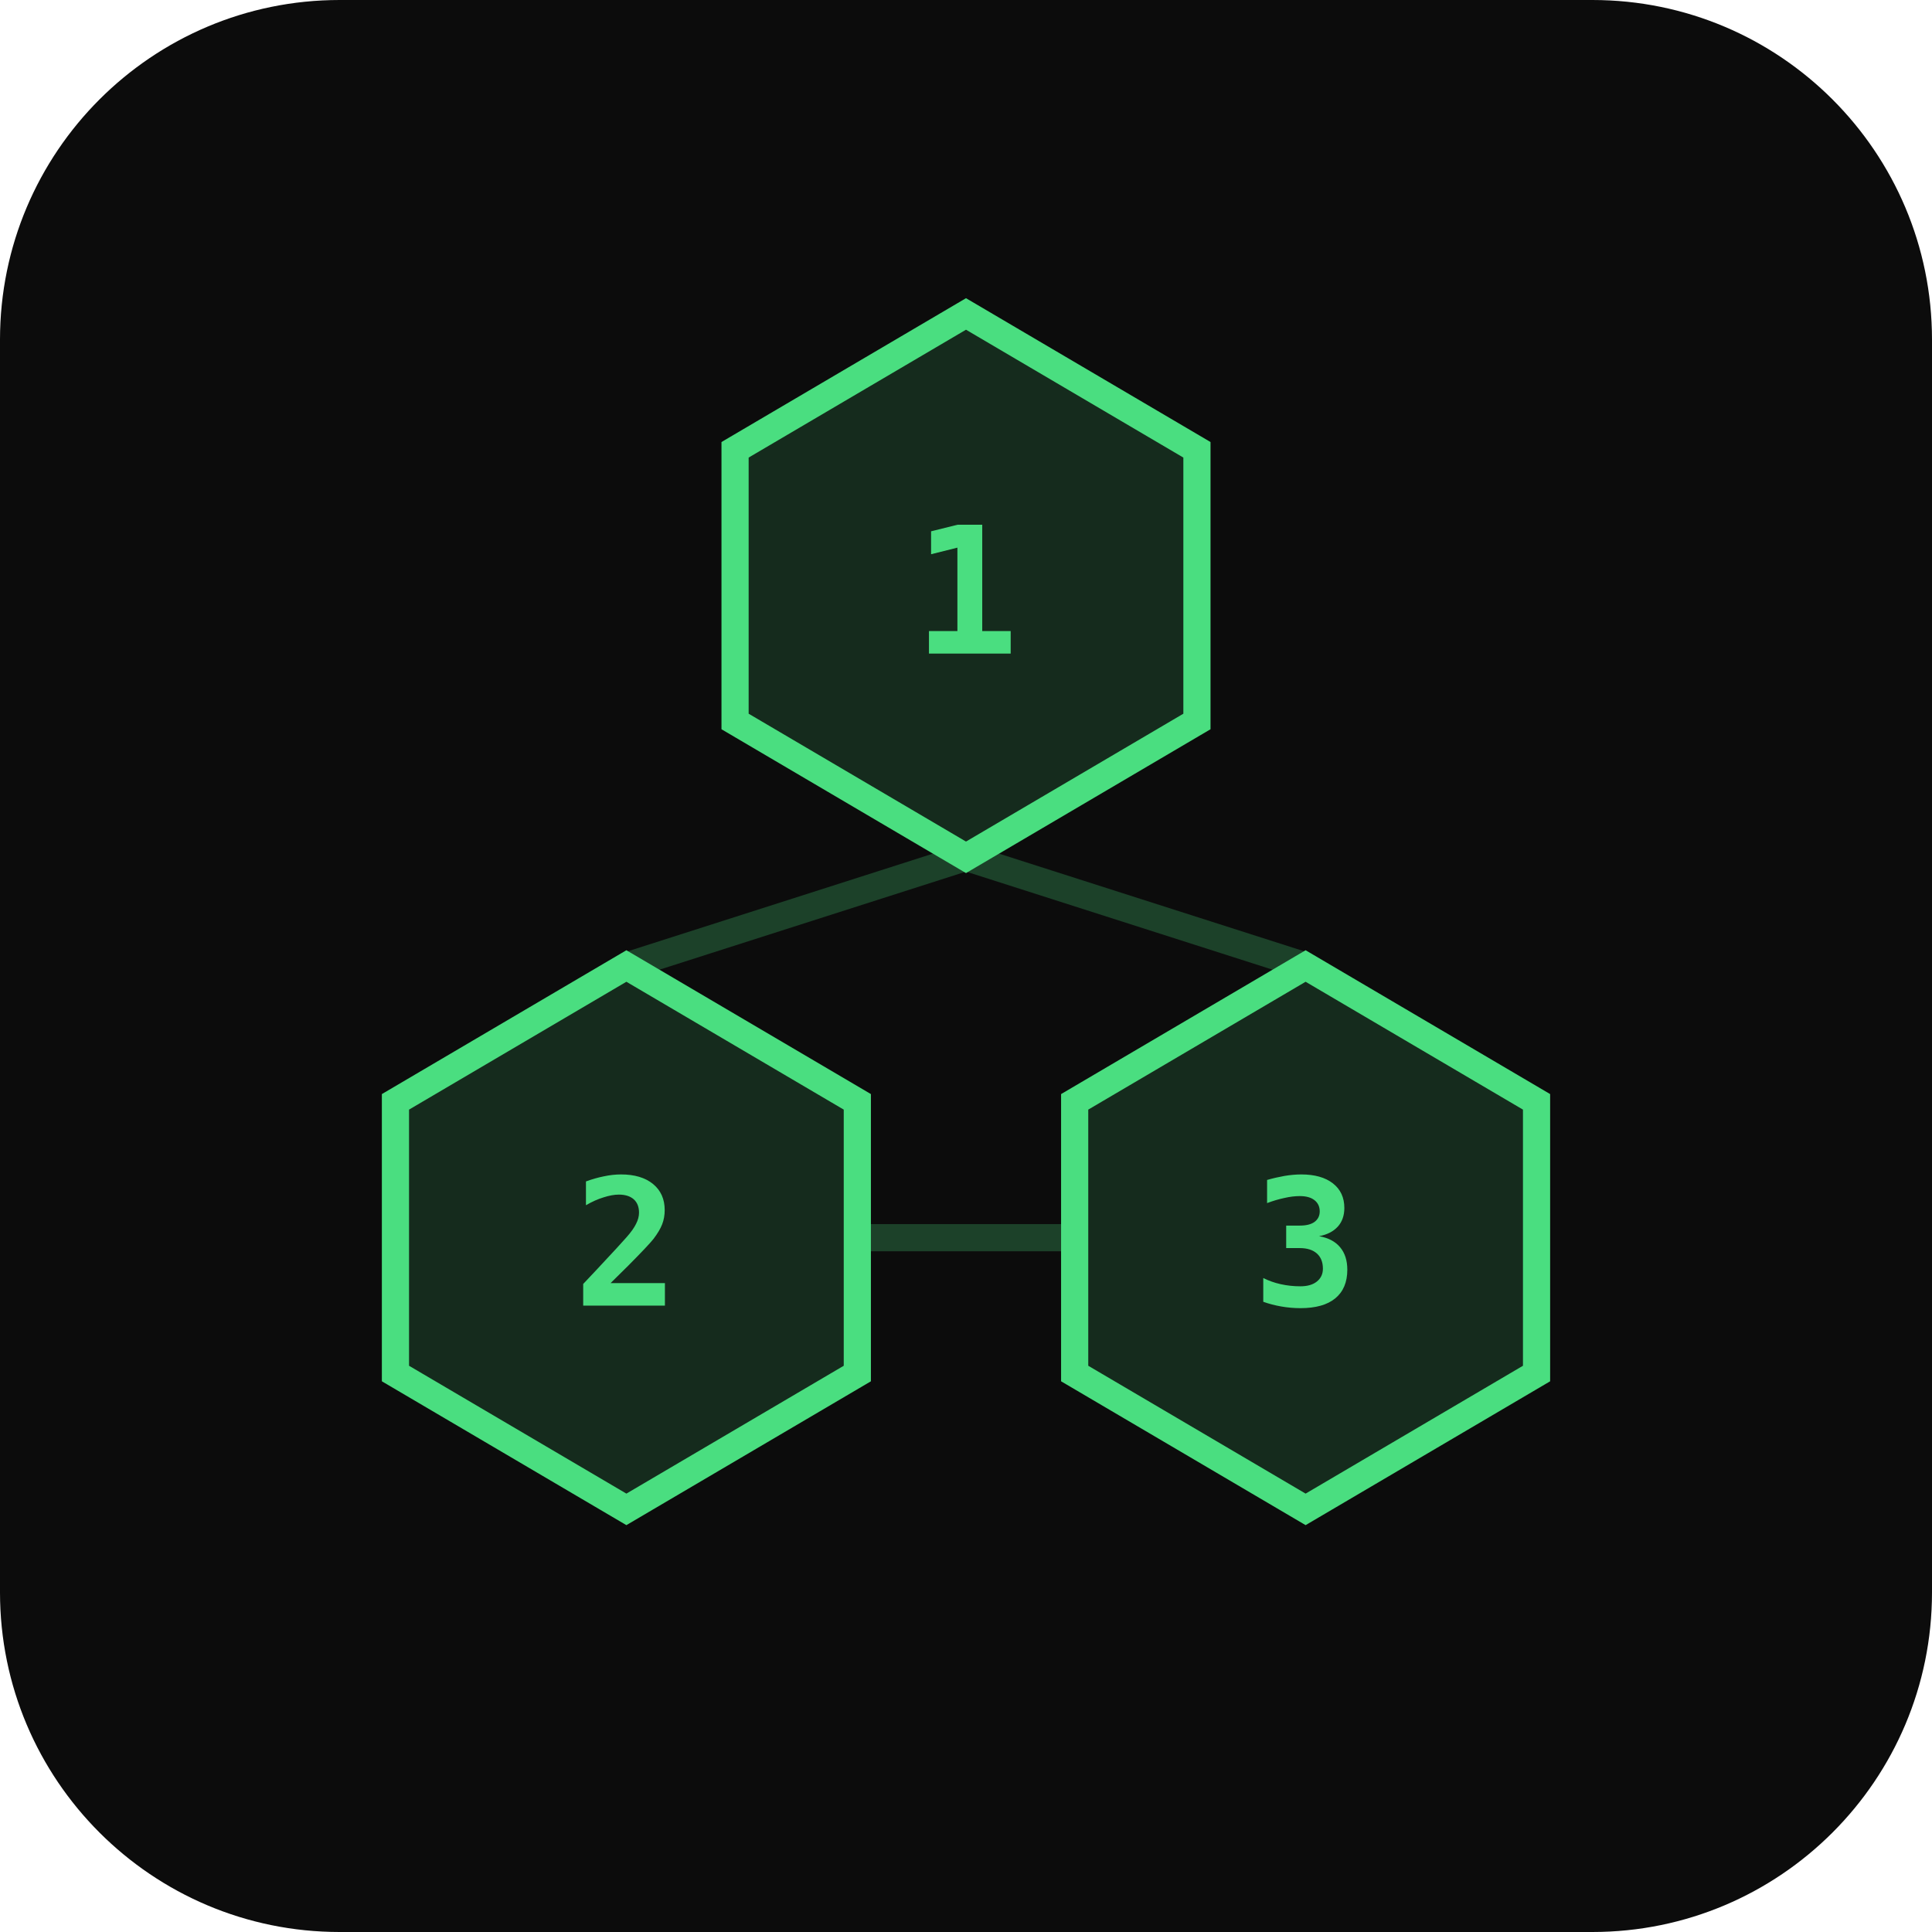
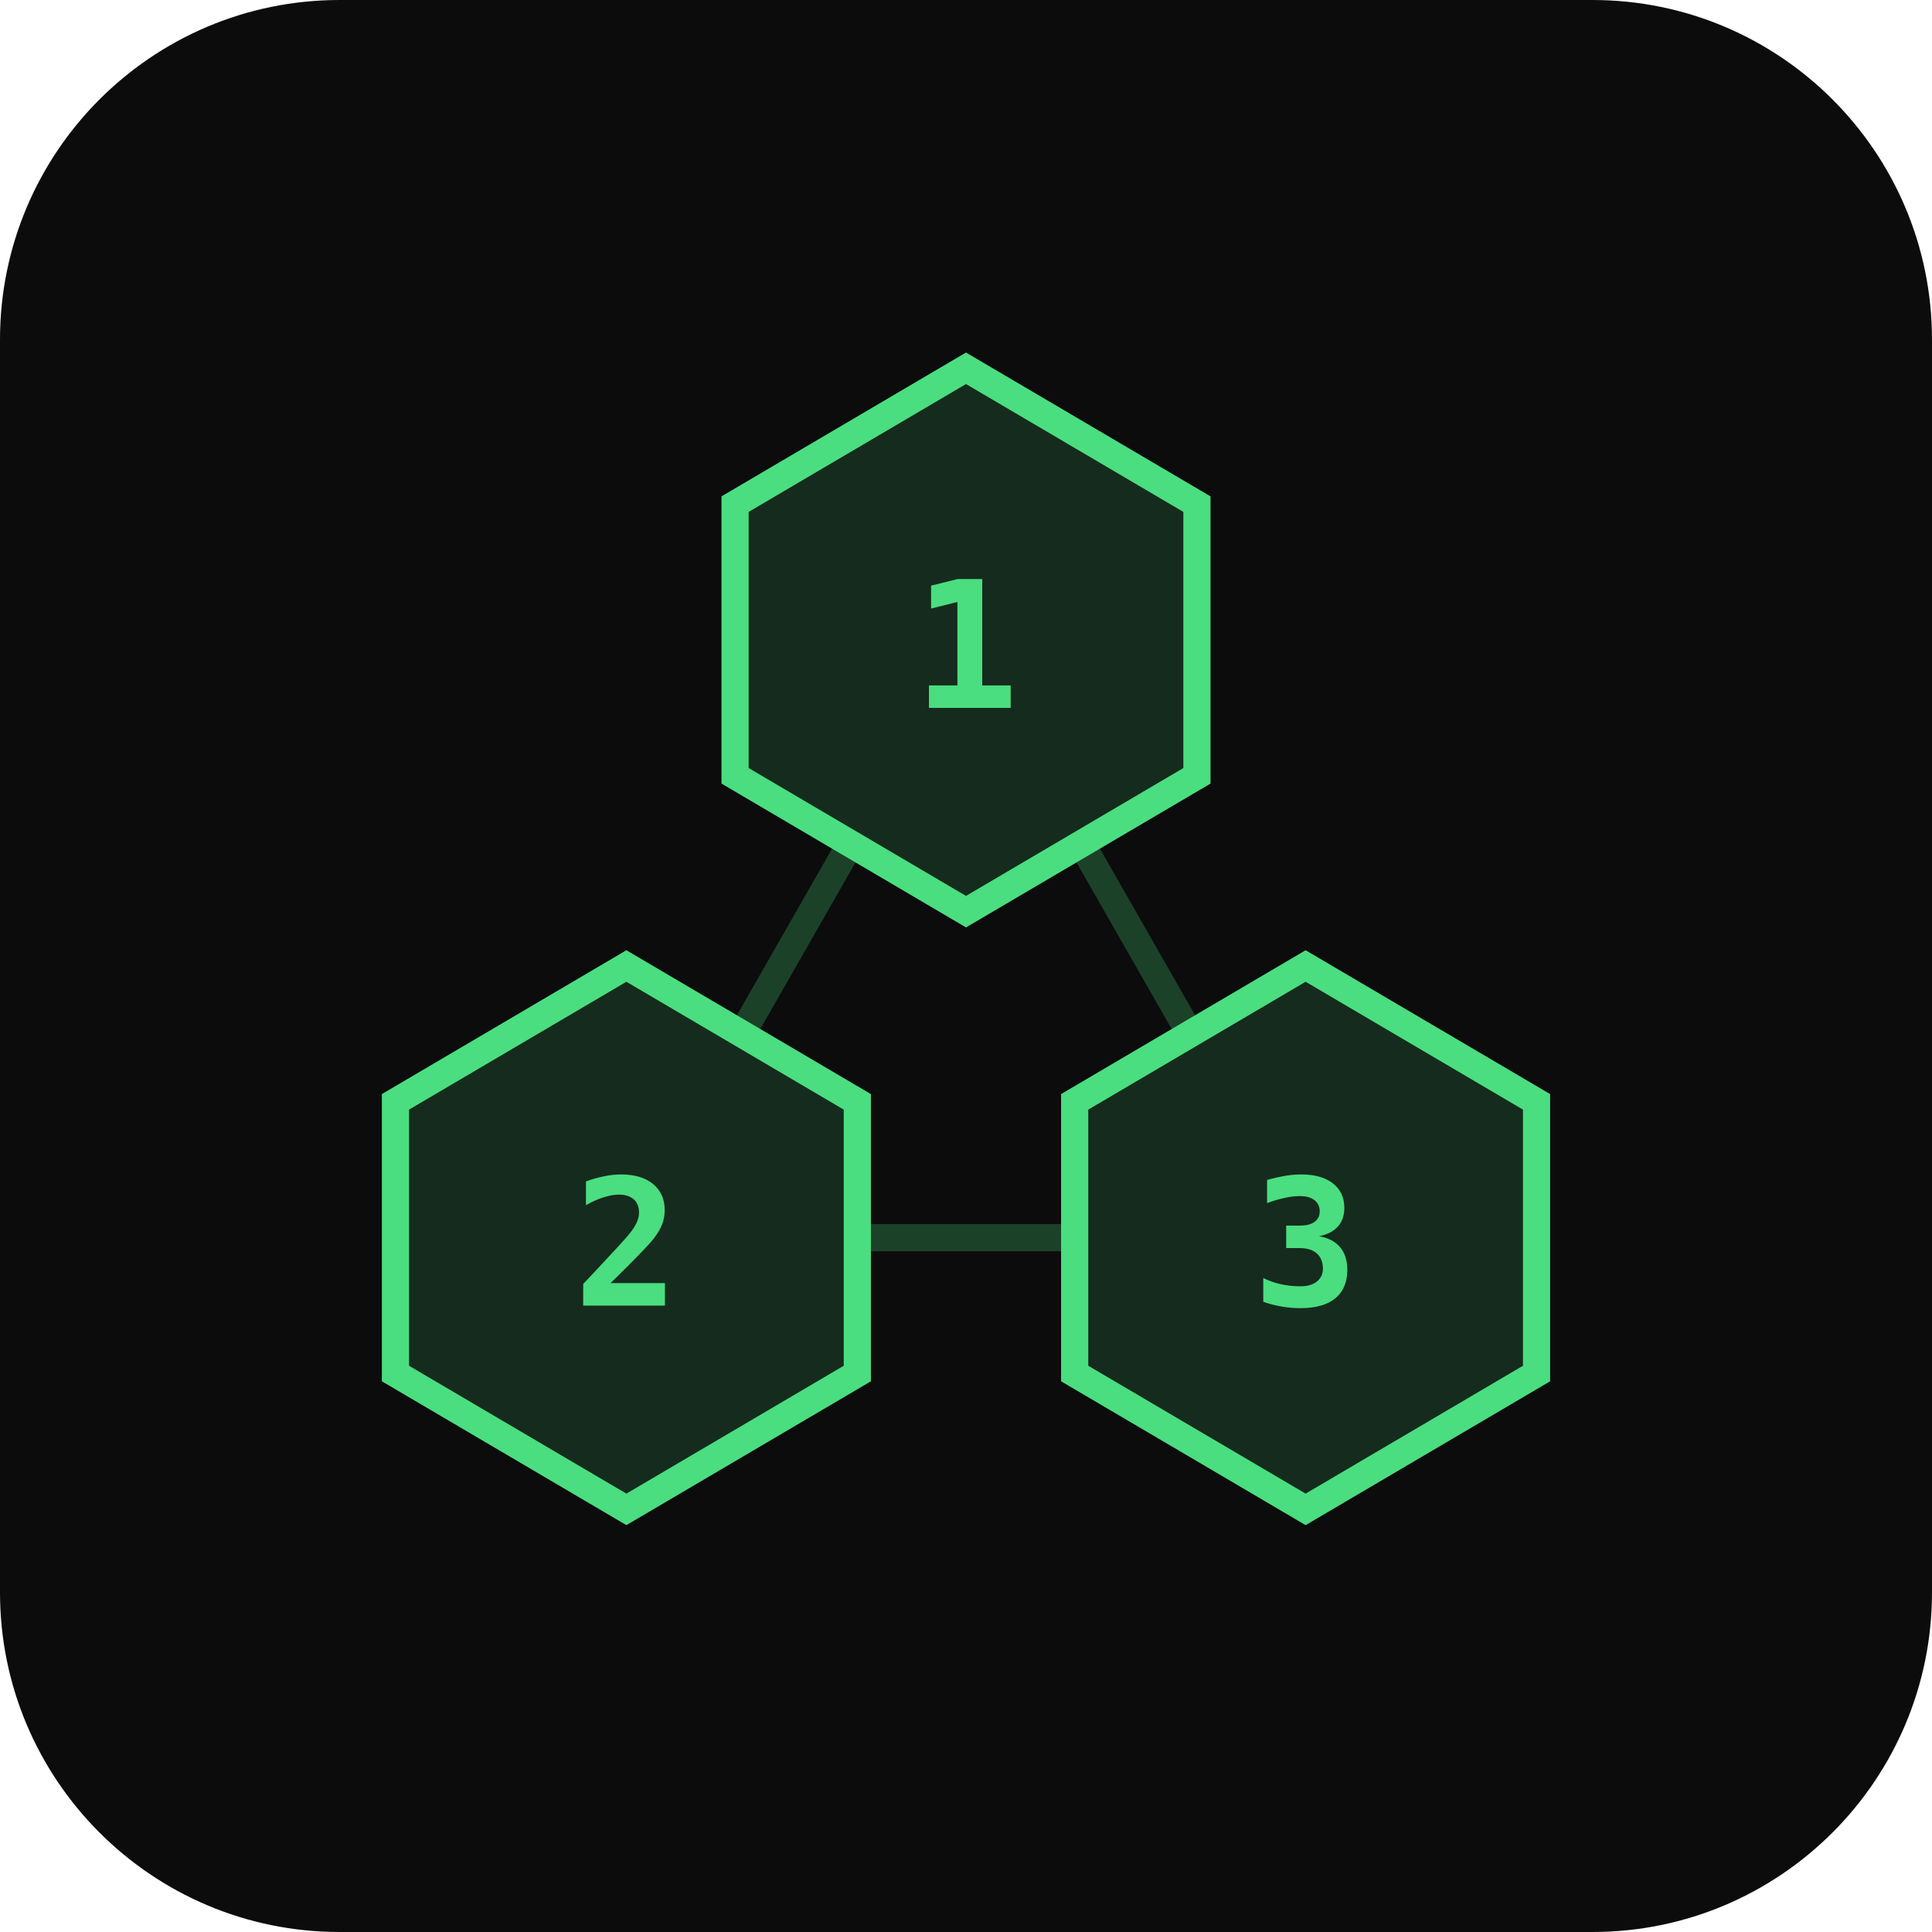
<svg xmlns="http://www.w3.org/2000/svg" width="1024" height="1024" viewBox="0 0 1024 1024">
  <rect width="1024" height="1024" rx="180" fill="#0c0c0c" />
  <g transform="translate(512,512) scale(7.2) translate(-60,-58)">
-     <line x1="60" y1="50" x2="35" y2="58" stroke="#4ade80" stroke-width="2" opacity="0.25" />
-     <line x1="85" y1="58" x2="60" y2="50" stroke="#4ade80" stroke-width="2" opacity="0.25" />
+     <line x1="51.5" y1="49" x2="43.5" y2="63" stroke="#4ade80" stroke-width="2" opacity="0.25" />
+     <line x1="76.5" y1="63" x2="68.5" y2="49" stroke="#4ade80" stroke-width="2" opacity="0.25" />
    <line x1="52" y1="78" x2="68" y2="78" stroke="#4ade80" stroke-width="2" opacity="0.25" />
-     <polygon points="60,10 77,20 77,40 60,50 43,40 43,20" fill="#4ade8026" stroke="#4ade80" stroke-width="2" />
+     <polygon points="60,14 77,24 77,44 60,54 43,44 43,24" fill="#4ade8026" stroke="#4ade80" stroke-width="2" />
    <polygon points="35,58 52,68 52,88 35,98 18,88 18,68" fill="#4ade8026" stroke="#4ade80" stroke-width="2" />
    <polygon points="85,58 102,68 102,88 85,98 68,88 68,68" fill="#4ade8026" stroke="#4ade80" stroke-width="2" />
-     <text x="60" y="35" text-anchor="middle" fill="#4ade80" font-size="13" font-weight="700" font-family="monospace">1</text>
+     <text x="60" y="39" text-anchor="middle" fill="#4ade80" font-size="13" font-weight="700" font-family="monospace">1</text>
    <text x="35" y="83" text-anchor="middle" fill="#4ade80" font-size="13" font-weight="700" font-family="monospace">2</text>
    <text x="85" y="83" text-anchor="middle" fill="#4ade80" font-size="13" font-weight="700" font-family="monospace">3</text>
  </g>
</svg>
